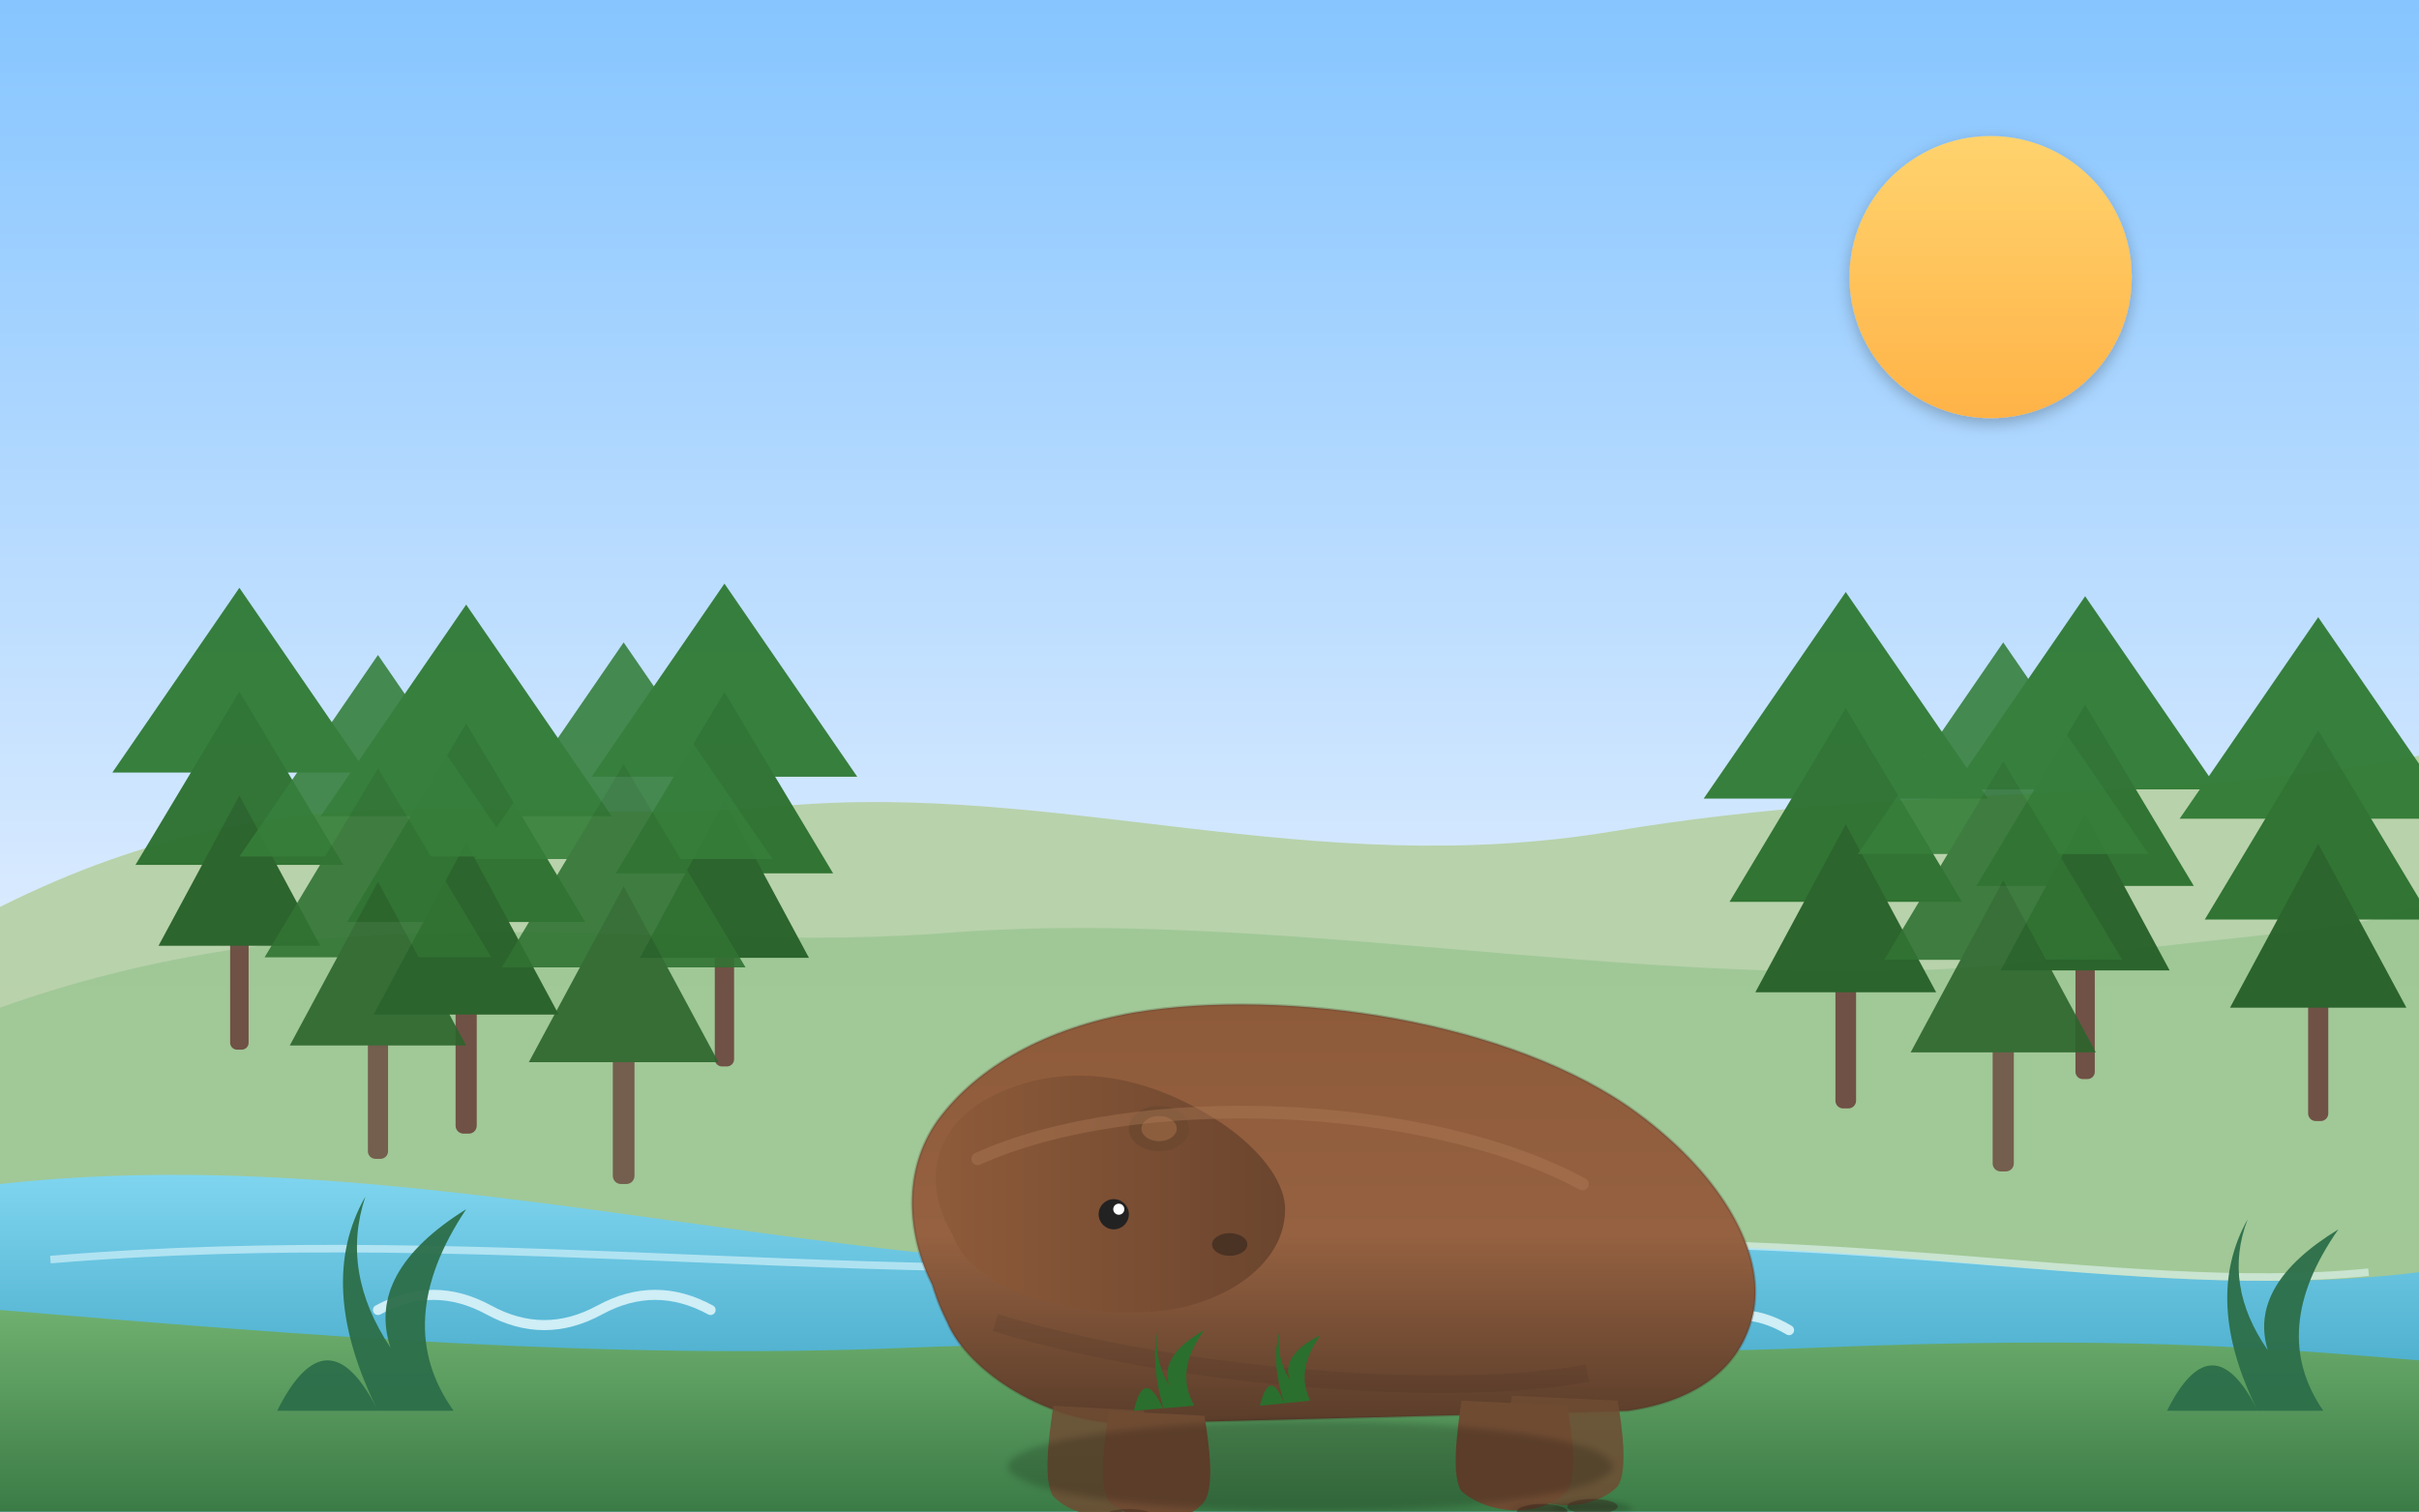
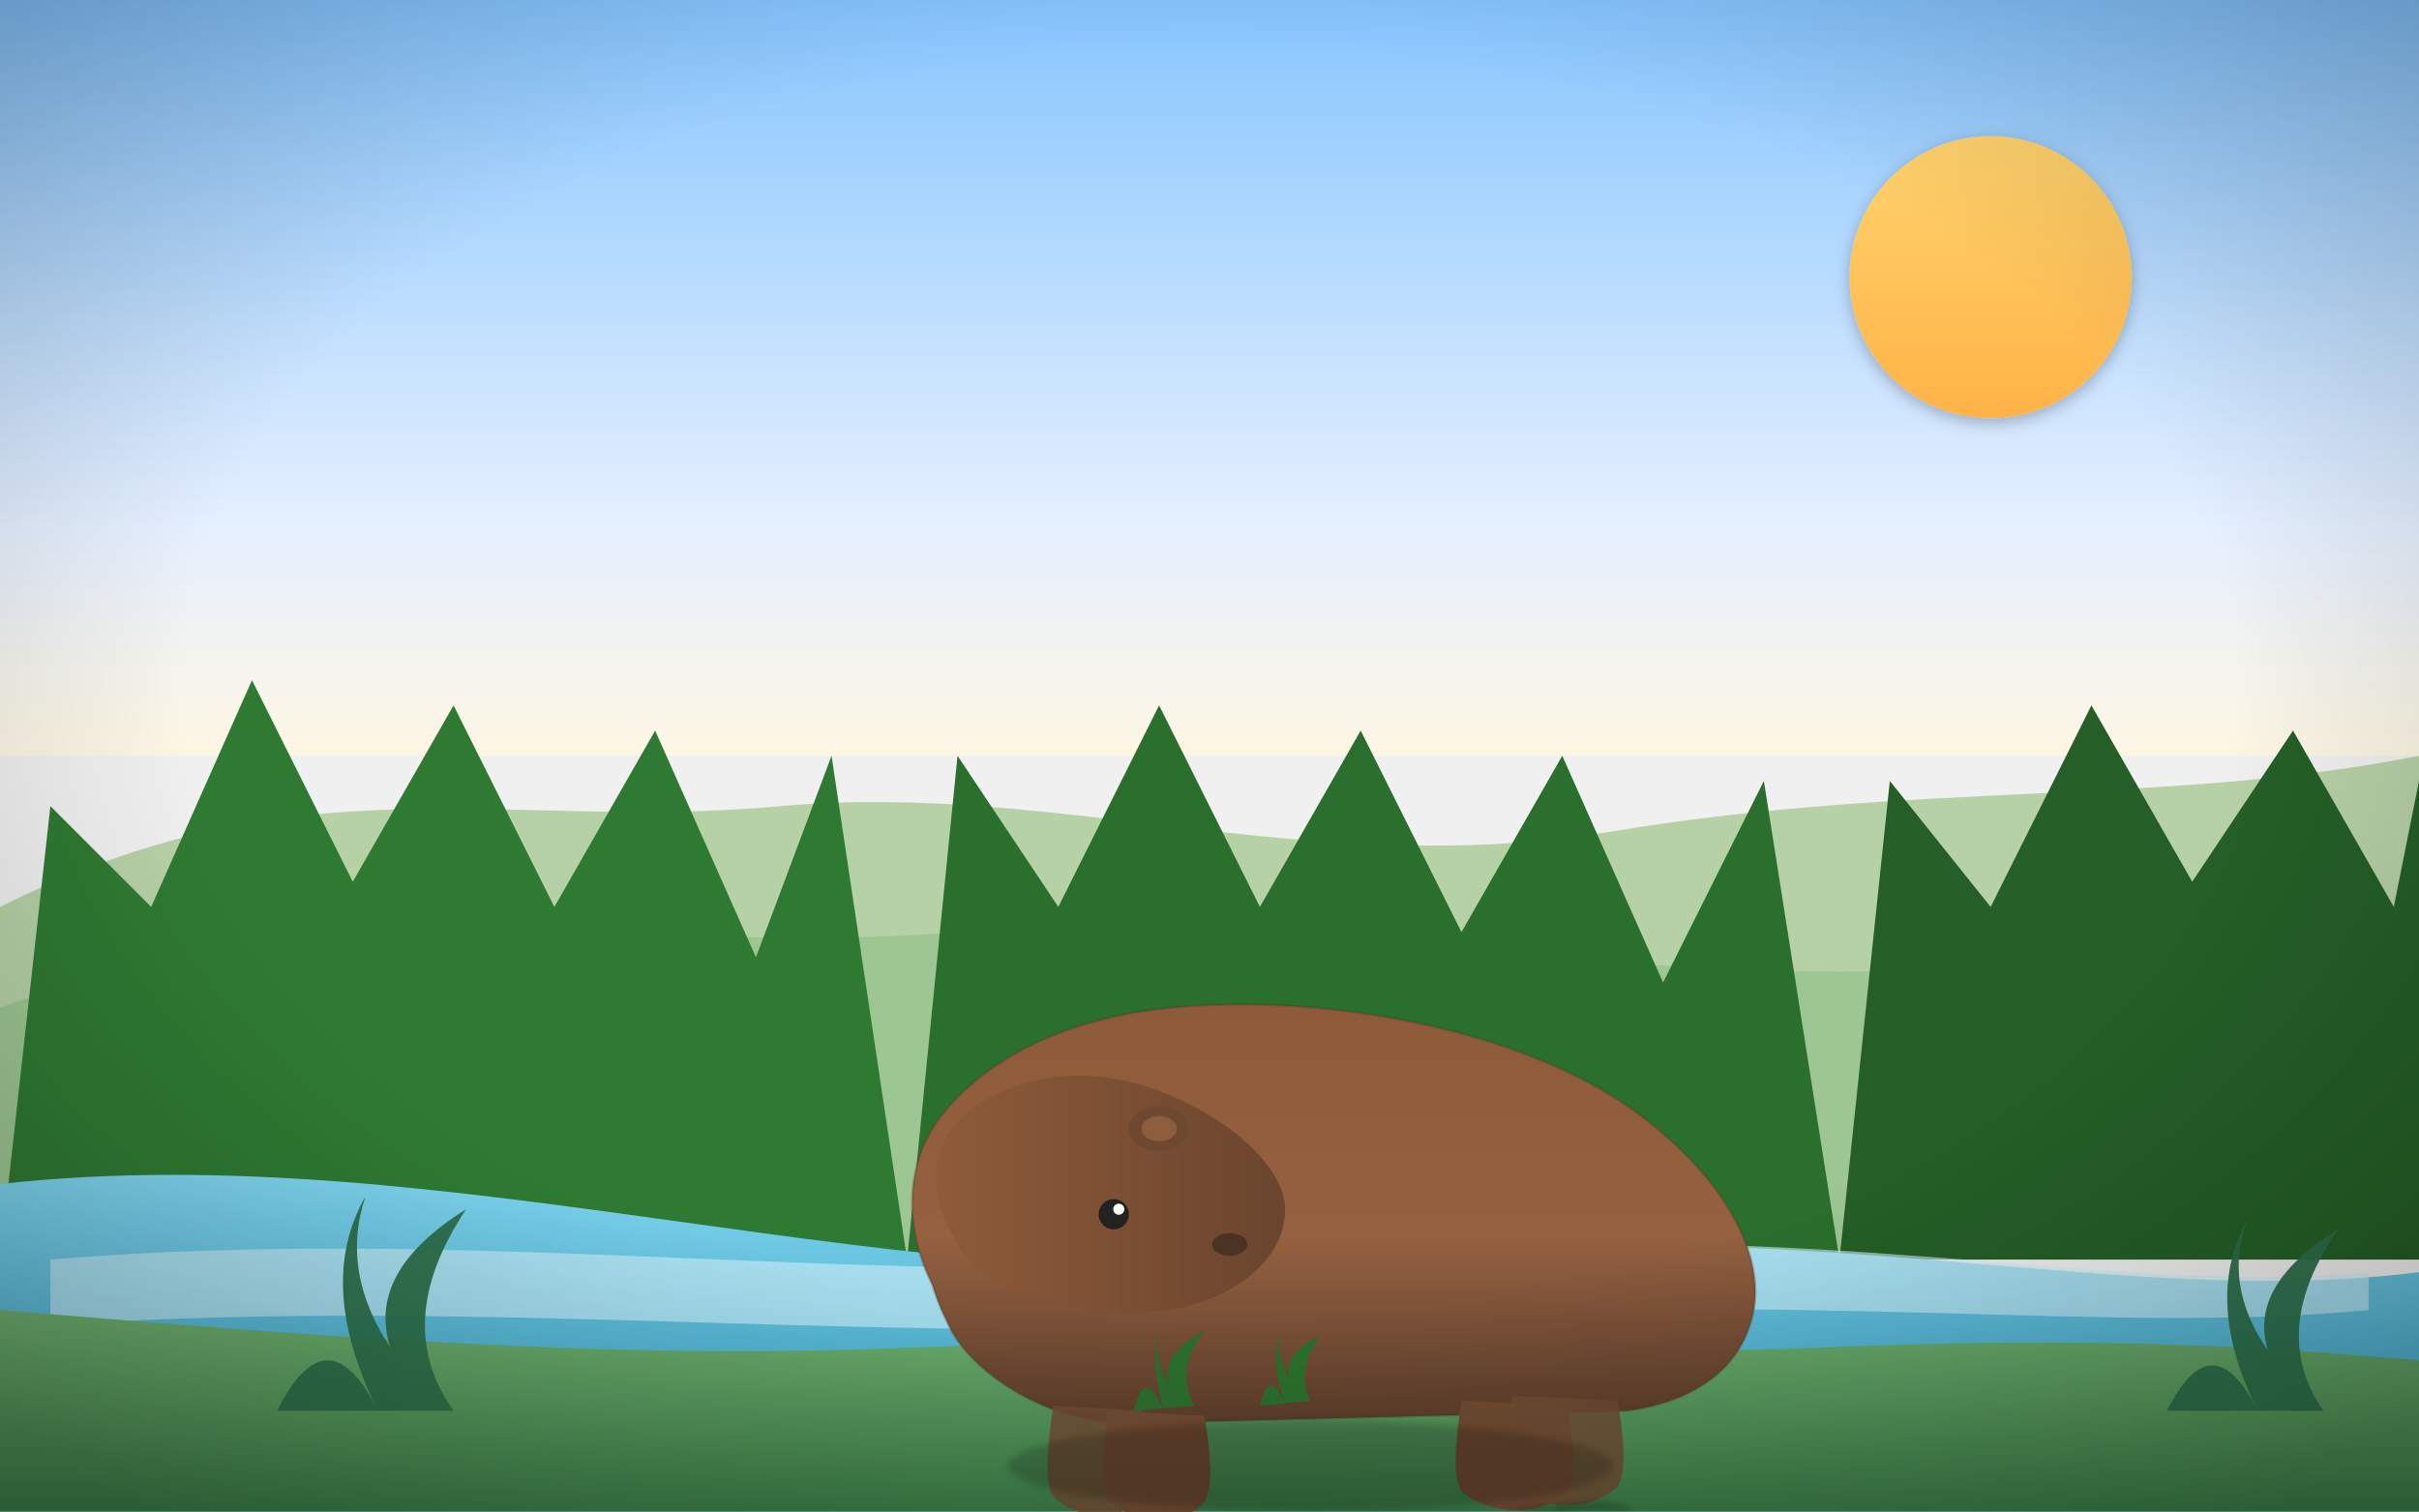
<svg xmlns="http://www.w3.org/2000/svg" viewBox="0 0 960 600" width="960" height="600" role="img" aria-labelledby="title desc">
  <defs>
    <linearGradient id="gSky" x1="0" y1="0" x2="0" y2="1">
      <stop offset="0%" stop-color="#86c5ff" />
      <stop offset="70%" stop-color="#e6f0ff" />
      <stop offset="100%" stop-color="#fef6e4" />
    </linearGradient>
    <linearGradient id="gSun" x1="0" y1="0" x2="0" y2="1">
      <stop offset="0%" stop-color="#FFD36E" />
      <stop offset="100%" stop-color="#FFB347" />
    </linearGradient>
    <linearGradient id="gWater" x1="0" y1="0" x2="0" y2="1">
      <stop offset="0%" stop-color="#7fd5ef" />
      <stop offset="100%" stop-color="#2a94b6" />
    </linearGradient>
    <linearGradient id="gGround" x1="0" y1="0" x2="0" y2="1">
      <stop offset="0%" stop-color="#6fb06f" />
      <stop offset="100%" stop-color="#3b7b46" />
    </linearGradient>
    <linearGradient id="gFurBody" x1="0" y1="0" x2="0" y2="1">
      <stop offset="0%" stop-color="#8e5b3a" />
      <stop offset="55%" stop-color="#956141" />
      <stop offset="100%" stop-color="#5a3d2a" />
    </linearGradient>
    <linearGradient id="gFurHead" x1="0" y1="0" x2="1" y2="0">
      <stop offset="0%" stop-color="#8e5b3a" />
      <stop offset="100%" stop-color="#6b452e" />
    </linearGradient>
    <filter id="fSoft" x="-20%" y="-20%" width="140%" height="140%">
      <feDropShadow dx="0" dy="2" stdDeviation="3" flood-color="#000" flood-opacity="0.25" />
    </filter>
    <filter id="fBlurSmall" x="-50%" y="-50%" width="200%" height="200%">
      <feGaussianBlur stdDeviation="1.5" />
    </filter>
-     <symbol id="pine" viewBox="0 0 120 200">
-       <rect x="56" y="150" width="8" height="50" rx="3" fill="#6d4c41" />
-       <polygon points="60,0 5,80 115,80" fill="#2f7a33" />
-       <polygon points="60,45 15,120 105,120" fill="#2a6f2d" />
-       <polygon points="60,90 25,155 95,155" fill="#255f27" />
-     </symbol>
+     <radialGradient id="gVig" cx="50%" cy="45%" r="70%">
+       <stop offset="60%" stop-color="#000000" stop-opacity="0" />
+       <stop offset="100%" stop-color="#000000" stop-opacity="0.25" />
+     </radialGradient>
  </defs>
-   <rect width="960" height="600" fill="url(#gSky)" />
-   <circle cx="790" cy="110" r="56" fill="url(#gSun)" filter="url(#fSoft)" />
-   <g opacity="0.95">
-     <path d="M0 360 C120 300, 200 330, 310 320 C420 310, 520 350, 640 330 C760 310, 860 320, 960 300 L960 600 L0 600 Z" fill="#b7d1a7" />
-     <path d="M0 400 C140 350, 260 380, 380 370 C520 360, 680 400, 820 380 C900 370, 930 370, 960 360 L960 600 L0 600 Z" fill="#9dc692" />
+   <g id="region-c01" data-cell-id="c1" data-color-id="1" data-color-name="Sky Haze" data-color-hex="#86c5ff">
+     <path d="M0 0 H960 V300 H0 Z" fill="url(#gSky)" />
  </g>
-   <g opacity="0.95">
-     <use href="#pine" x="40" y="230" width="110" height="190" />
-     <use href="#pine" x="120" y="240" width="130" height="210" />
-     <use href="#pine" x="230" y="230" width="115" height="195" />
-     <use href="#pine" x="670" y="235" width="125" height="205" />
-     <use href="#pine" x="770" y="235" width="115" height="195" />
-     <use href="#pine" x="860" y="245" width="120" height="200" />
-     <g opacity="0.9">
-       <use href="#pine" x="90" y="260" width="120" height="200" />
-       <use href="#pine" x="180" y="255" width="135" height="215" />
-       <use href="#pine" x="730" y="255" width="130" height="210" />
-     </g>
+   <g id="region-c02" data-cell-id="c2" data-color-id="2" data-color-name="Sun Glow" data-color-hex="#ffb347">
+     <path d="M734 110 A56 56 0 1 1 846 110 A56 56 0 1 1 734 110 Z" fill="url(#gSun)" filter="url(#fSoft)" />
  </g>
-   <g>
-     <path d="M0 470 C180 450, 360 520, 540 500 C720 480, 840 520, 960 505 L960 600 L0 600 Z" fill="url(#gWater)" />
-     <path d="M20 500 C200 485, 360 515, 540 498 C720 482, 840 515, 940 505" fill="none" stroke="#e9fbff" stroke-width="3" opacity="0.55" />
-     <path d="M150 520 q22 -12 44 0 t44 0 t44 0" fill="none" stroke="#cfeef6" stroke-width="4" stroke-linecap="round" />
-     <path d="M590 528 q20 -12 40 0 t40 0 t40 0" fill="none" stroke="#cfeef6" stroke-width="4" stroke-linecap="round" />
+   <g id="region-c03" data-cell-id="c3" data-color-id="3" data-color-name="Distant Ridge" data-color-hex="#b7d1a7">
+     <path d="M0 360 C120 300 200 330 310 320 C420 310 520 350 640 330 C760 310 860 320 960 300 L960 470 L0 470 Z" fill="#b7d1a7" />
  </g>
-   <path d="M0 520 C120 530, 240 540, 360 535 C480 530, 600 540, 720 535 C840 530, 900 535, 960 540 L960 600 L0 600 Z" fill="url(#gGround)" />
-   <g id="capybara" transform="translate(300,350)">
+   <g id="region-c04" data-cell-id="c4" data-color-id="4" data-color-name="Mid Ridge" data-color-hex="#9dc692">
+     <path d="M0 400 C140 350 260 380 380 370 C520 360 680 400 820 380 C900 370 930 370 960 360 L960 500 L0 500 Z" fill="#9dc692" />
+   </g>
+   <g id="region-c05" data-cell-id="c5" data-color-id="5" data-color-name="Left Pine Ridge" data-color-hex="#2f7a33">
+     <path d="M0 500 L20 320 L60 360 L100 270 L140 350 L180 280 L220 360 L260 290 L300 380 L330 300 L360 500 Z" fill="#2f7a33" />
+   </g>
+   <g id="region-c06" data-cell-id="c6" data-color-id="6" data-color-name="Center Pine Ridge" data-color-hex="#2a6f2d">
+     <path d="M360 500 L380 300 L420 360 L460 280 L500 360 L540 290 L580 370 L620 300 L660 390 L700 310 L730 500 Z" fill="#2a6f2d" />
+   </g>
+   <g id="region-c07" data-cell-id="c7" data-color-id="7" data-color-name="Right Pine Ridge" data-color-hex="#255f27">
+     <path d="M730 500 L750 310 L790 360 L830 280 L870 350 L910 290 L950 360 L960 310 L960 500 Z" fill="#255f27" />
+   </g>
+   <g id="region-c08" data-cell-id="c8" data-color-id="8" data-color-name="Lake Surface" data-color-hex="#7fd5ef">
+     <path d="M0 470 C180 450 360 520 540 500 C720 480 840 520 960 505 L960 600 L0 600 Z" fill="url(#gWater)" />
+   </g>
+   <g id="region-c09" data-cell-id="c9" data-color-id="9" data-color-name="Lake Highlight" data-color-hex="#cfeef6">
+     <path d="M20 500 C200 485 360 515 540 498 C720 482 840 515 940 505 L940 520 C840 530 720 512 540 524 C360 536 200 514 20 526 Z" fill="#cfeef6" opacity="0.6" />
+   </g>
+   <g id="region-c10" data-cell-id="c10" data-color-id="10" data-color-name="Shoreline Meadow" data-color-hex="#3b7b46">
+     <path d="M0 520 C120 530 240 540 360 535 C480 530 600 540 720 535 C840 530 900 535 960 540 L960 600 L0 600 Z" fill="url(#gGround)" />
+   </g>
+   <g id="region-c11" data-cell-id="c11" data-color-id="11" data-color-name="Capy Body" data-color-hex="#8e5b3a" transform="translate(300,350)">
    <path d="M70 160 C 60 140, 58 115, 72 95 C 88 73, 116 58, 150 52 C 210 42, 300 55, 350 92 C 385 118, 400 148, 396 170 C 392 192, 374 206, 346 210 L 150 215 C 116 216, 84 194, 76 175 C 72 167, 71 163, 70 160 Z" fill="url(#gFurBody)" stroke="#4b3325" stroke-opacity="0.25" />
+   </g>
+   <g id="region-c12" data-cell-id="c12" data-color-id="12" data-color-name="Capy Head" data-color-hex="#6b452e" transform="translate(300,350)">
    <path d="M78 140 C 66 120, 70 98, 92 86 C 118 72, 150 74, 182 94 C 198 104, 210 118, 210 130 C 210 148, 194 162, 173 168 C 148 175, 112 169, 94 158 C 86 153, 81 148, 78 140 Z" fill="url(#gFurHead)" />
-     <ellipse cx="160" cy="98" rx="12" ry="9" fill="#6e4930" />
-     <ellipse cx="160" cy="98" rx="7" ry="5" fill="#8c5e3e" />
-     <circle cx="142" cy="132" r="6" fill="#232222" />
-     <circle cx="144" cy="130" r="2.2" fill="#ffffff" />
-     <ellipse cx="188" cy="144" rx="7" ry="4.5" fill="#3a2a1f" opacity="0.7" />
-     <path d="M88 110 C150 82, 265 86, 328 120" fill="none" stroke="#b4815c" stroke-width="5" stroke-linecap="round" opacity="0.35" />
-     <path d="M95 175 C170 198, 280 205, 330 195" fill="none" stroke="#3e2a1f" stroke-width="7" opacity="0.15" />
-     <g fill="#6f4b32">
-       <path d="M140 210 C138 224, 136 240, 140 246 C152 256, 170 256, 178 246 C182 240, 180 224, 178 212 Z" />
-       <path d="M118 208 C116 222, 114 238, 118 244 C128 254, 146 254, 154 244 C158 238, 156 222, 154 210 Z" opacity="0.85" />
-       <path d="M280 206 C278 220, 276 236, 280 242 C292 252, 312 252, 322 242 C326 236, 324 220, 322 208 Z" />
-       <path d="M300 204 C298 218, 296 234, 300 240 C312 250, 332 250, 342 240 C346 234, 344 218, 342 206 Z" opacity="0.85" />
-       <ellipse cx="170" cy="254" rx="10" ry="3" fill="#3e2a1f" opacity="0.5" />
-       <ellipse cx="148" cy="252" rx="10" ry="3" fill="#3e2a1f" opacity="0.45" />
-       <ellipse cx="312" cy="250" rx="10" ry="3" fill="#3e2a1f" opacity="0.5" />
-       <ellipse cx="332" cy="248" rx="10" ry="3" fill="#3e2a1f" opacity="0.45" />
-     </g>
-     <ellipse cx="220" cy="232" rx="120" ry="18" fill="#000" opacity="0.18" filter="url(#fBlurSmall)" />
-     <ellipse cx="170" cy="256" rx="16" ry="4" fill="#000" opacity="0.25" filter="url(#fBlurSmall)" />
-     <ellipse cx="148" cy="254" rx="16" ry="4" fill="#000" opacity="0.22" filter="url(#fBlurSmall)" />
-     <ellipse cx="312" cy="252" rx="16" ry="4" fill="#000" opacity="0.25" filter="url(#fBlurSmall)" />
-     <ellipse cx="332" cy="250" rx="16" ry="4" fill="#000" opacity="0.22" filter="url(#fBlurSmall)" />
  </g>
-   <g>
+   <g id="region-c13" data-cell-id="c13" data-color-id="13" data-color-name="Outer Ear" data-color-hex="#6e4930" transform="translate(300,350)">
+     <path d="M148 98 A12 9 0 1 0 172 98 A12 9 0 1 0 148 98 Z" fill="#6e4930" />
+   </g>
+   <g id="region-c14" data-cell-id="c14" data-color-id="14" data-color-name="Inner Ear" data-color-hex="#8c5e3e" transform="translate(300,350)">
+     <path d="M153 98 A7 5 0 1 0 167 98 A7 5 0 1 0 153 98 Z" fill="#8c5e3e" />
+   </g>
+   <g id="region-c15" data-cell-id="c15" data-color-id="15" data-color-name="Capy Eye" data-color-hex="#232222" transform="translate(300,350)">
+     <path d="M136 132 A6 6 0 1 0 148 132 A6 6 0 1 0 136 132 Z" fill="#232222" />
+   </g>
+   <g id="region-c16" data-cell-id="c16" data-color-id="16" data-color-name="Eye Highlight" data-color-hex="#ffffff" transform="translate(300,350)">
+     <path d="M141.8 130 A2.2 2.2 0 1 0 146.2 130 A2.2 2.2 0 1 0 141.8 130 Z" fill="#ffffff" />
+   </g>
+   <g id="region-c17" data-cell-id="c17" data-color-id="17" data-color-name="Snout Shadow" data-color-hex="#3a2a1f" transform="translate(300,350)">
+     <path d="M181 144 A7 4.5 0 1 0 195 144 A7 4.5 0 1 0 181 144 Z" fill="#3a2a1f" opacity="0.7" />
+   </g>
+   <g id="region-c18" data-cell-id="c18" data-color-id="18" data-color-name="Capy Legs" data-color-hex="#6f4b32" transform="translate(300,350)">
+     <path d="M140 210 C138 224, 136 240, 140 246 C152 256, 170 256, 178 246 C182 240, 180 224, 178 212 Z" fill="#6f4b32" />
+     <path d="M118 208 C116 222, 114 238, 118 244 C128 254, 146 254, 154 244 C158 238, 156 222, 154 210 Z" fill="#6f4b32" opacity="0.85" />
+     <path d="M280 206 C278 220, 276 236, 280 242 C292 252, 312 252, 322 242 C326 236, 324 220, 322 208 Z" fill="#6f4b32" />
+     <path d="M300 204 C298 218, 296 234, 300 240 C312 250, 332 250, 342 240 C346 234, 344 218, 342 206 Z" fill="#6f4b32" opacity="0.85" />
+   </g>
+   <g id="region-c19" data-cell-id="c19" data-color-id="19" data-color-name="Cast Shadow" data-color-hex="#000000" transform="translate(300,350)">
+     <path d="M100 232 A120 18 0 1 0 340 232 A120 18 0 1 0 100 232 Z" fill="#000000" opacity="0.18" filter="url(#fBlurSmall)" />
+   </g>
+   <g id="region-c20" data-cell-id="c20" data-color-id="20" data-color-name="Forefoot Shadow" data-color-hex="#000000" transform="translate(300,350)">
+     <path d="M154 256 A16 4 0 1 0 186 256 A16 4 0 1 0 154 256 Z" fill="#000000" opacity="0.25" filter="url(#fBlurSmall)" />
+     <path d="M132 254 A16 4 0 1 0 164 254 A16 4 0 1 0 132 254 Z" fill="#000000" opacity="0.22" filter="url(#fBlurSmall)" />
+   </g>
+   <g id="region-c21" data-cell-id="c21" data-color-id="21" data-color-name="Hindfoot Shadow" data-color-hex="#000000" transform="translate(300,350)">
+     <path d="M296 252 A16 4 0 1 0 328 252 A16 4 0 1 0 296 252 Z" fill="#000000" opacity="0.25" filter="url(#fBlurSmall)" />
+     <path d="M316 250 A16 4 0 1 0 348 250 A16 4 0 1 0 316 250 Z" fill="#000000" opacity="0.22" filter="url(#fBlurSmall)" />
+   </g>
+   <g id="region-c22" data-cell-id="c22" data-color-id="22" data-color-name="Lakeside Greens" data-color-hex="#2c6e49">
    <path d="M110 560 q20 -40 40 0 q-25 -50 -5 -85 q-10 30 10 60 q-10 -30 30 -55 q-30 45 -5 80 Z" fill="#2c6e49" opacity="0.95" />
    <path d="M860 560 q18 -36 36 0 q-22 -44 -4 -76 q-10 26 8 52 q-8 -26 28 -48 q-28 40 -6 72 Z" fill="#2c6e49" opacity="0.95" />
+   </g>
+   <g id="region-c23" data-cell-id="c23" data-color-id="23" data-color-name="Pond Reeds" data-color-hex="#2a6f2d">
    <path d="M450 560 q4 -18 12 0 q-6 -20 -2 -34 q-3 12 4 24 q-4 -12 14 -22 q-12 16 -4 30 Z" fill="#2a6f2d" />
    <path d="M500 558 q4 -16 10 0 q-6 -18 -2 -30 q-2 10 4 20 q-4 -10 12 -18 q-10 14 -4 26 Z" fill="#2a6f2d" />
  </g>
+   <path d="M0 0 H960 V600 H0 Z" fill="url(#gVig)" style="mix-blend-mode:multiply" />
</svg>
